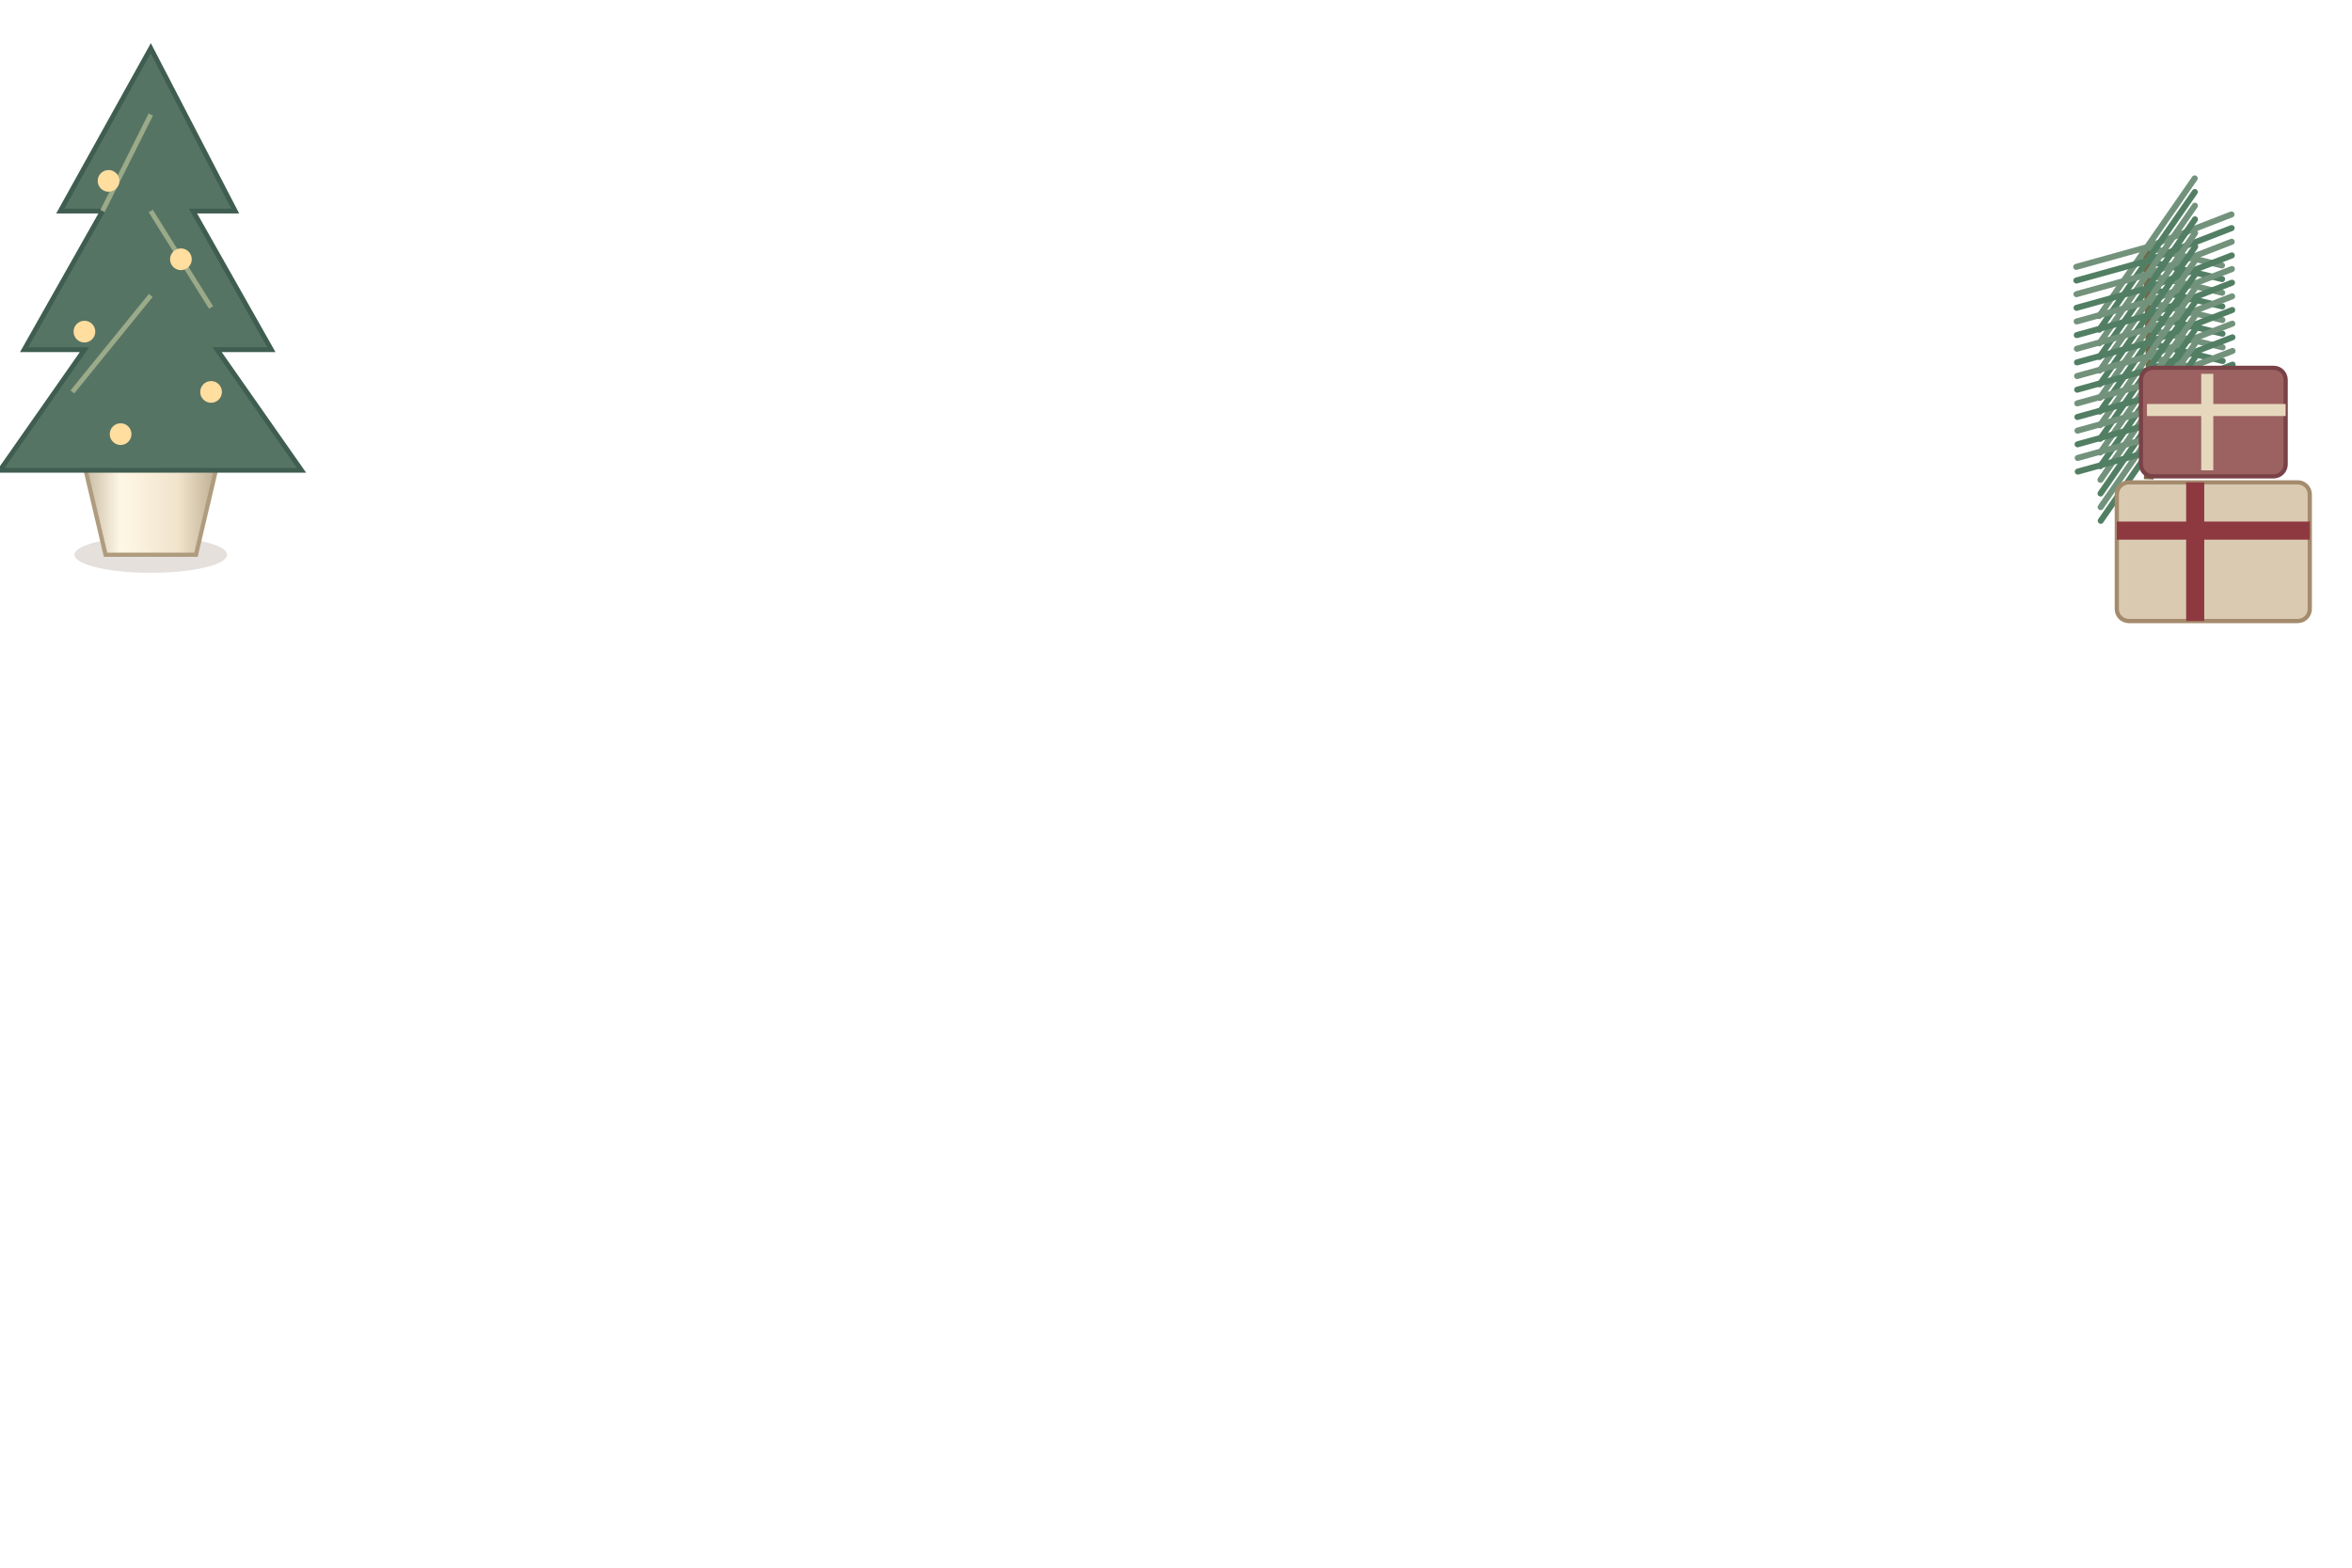
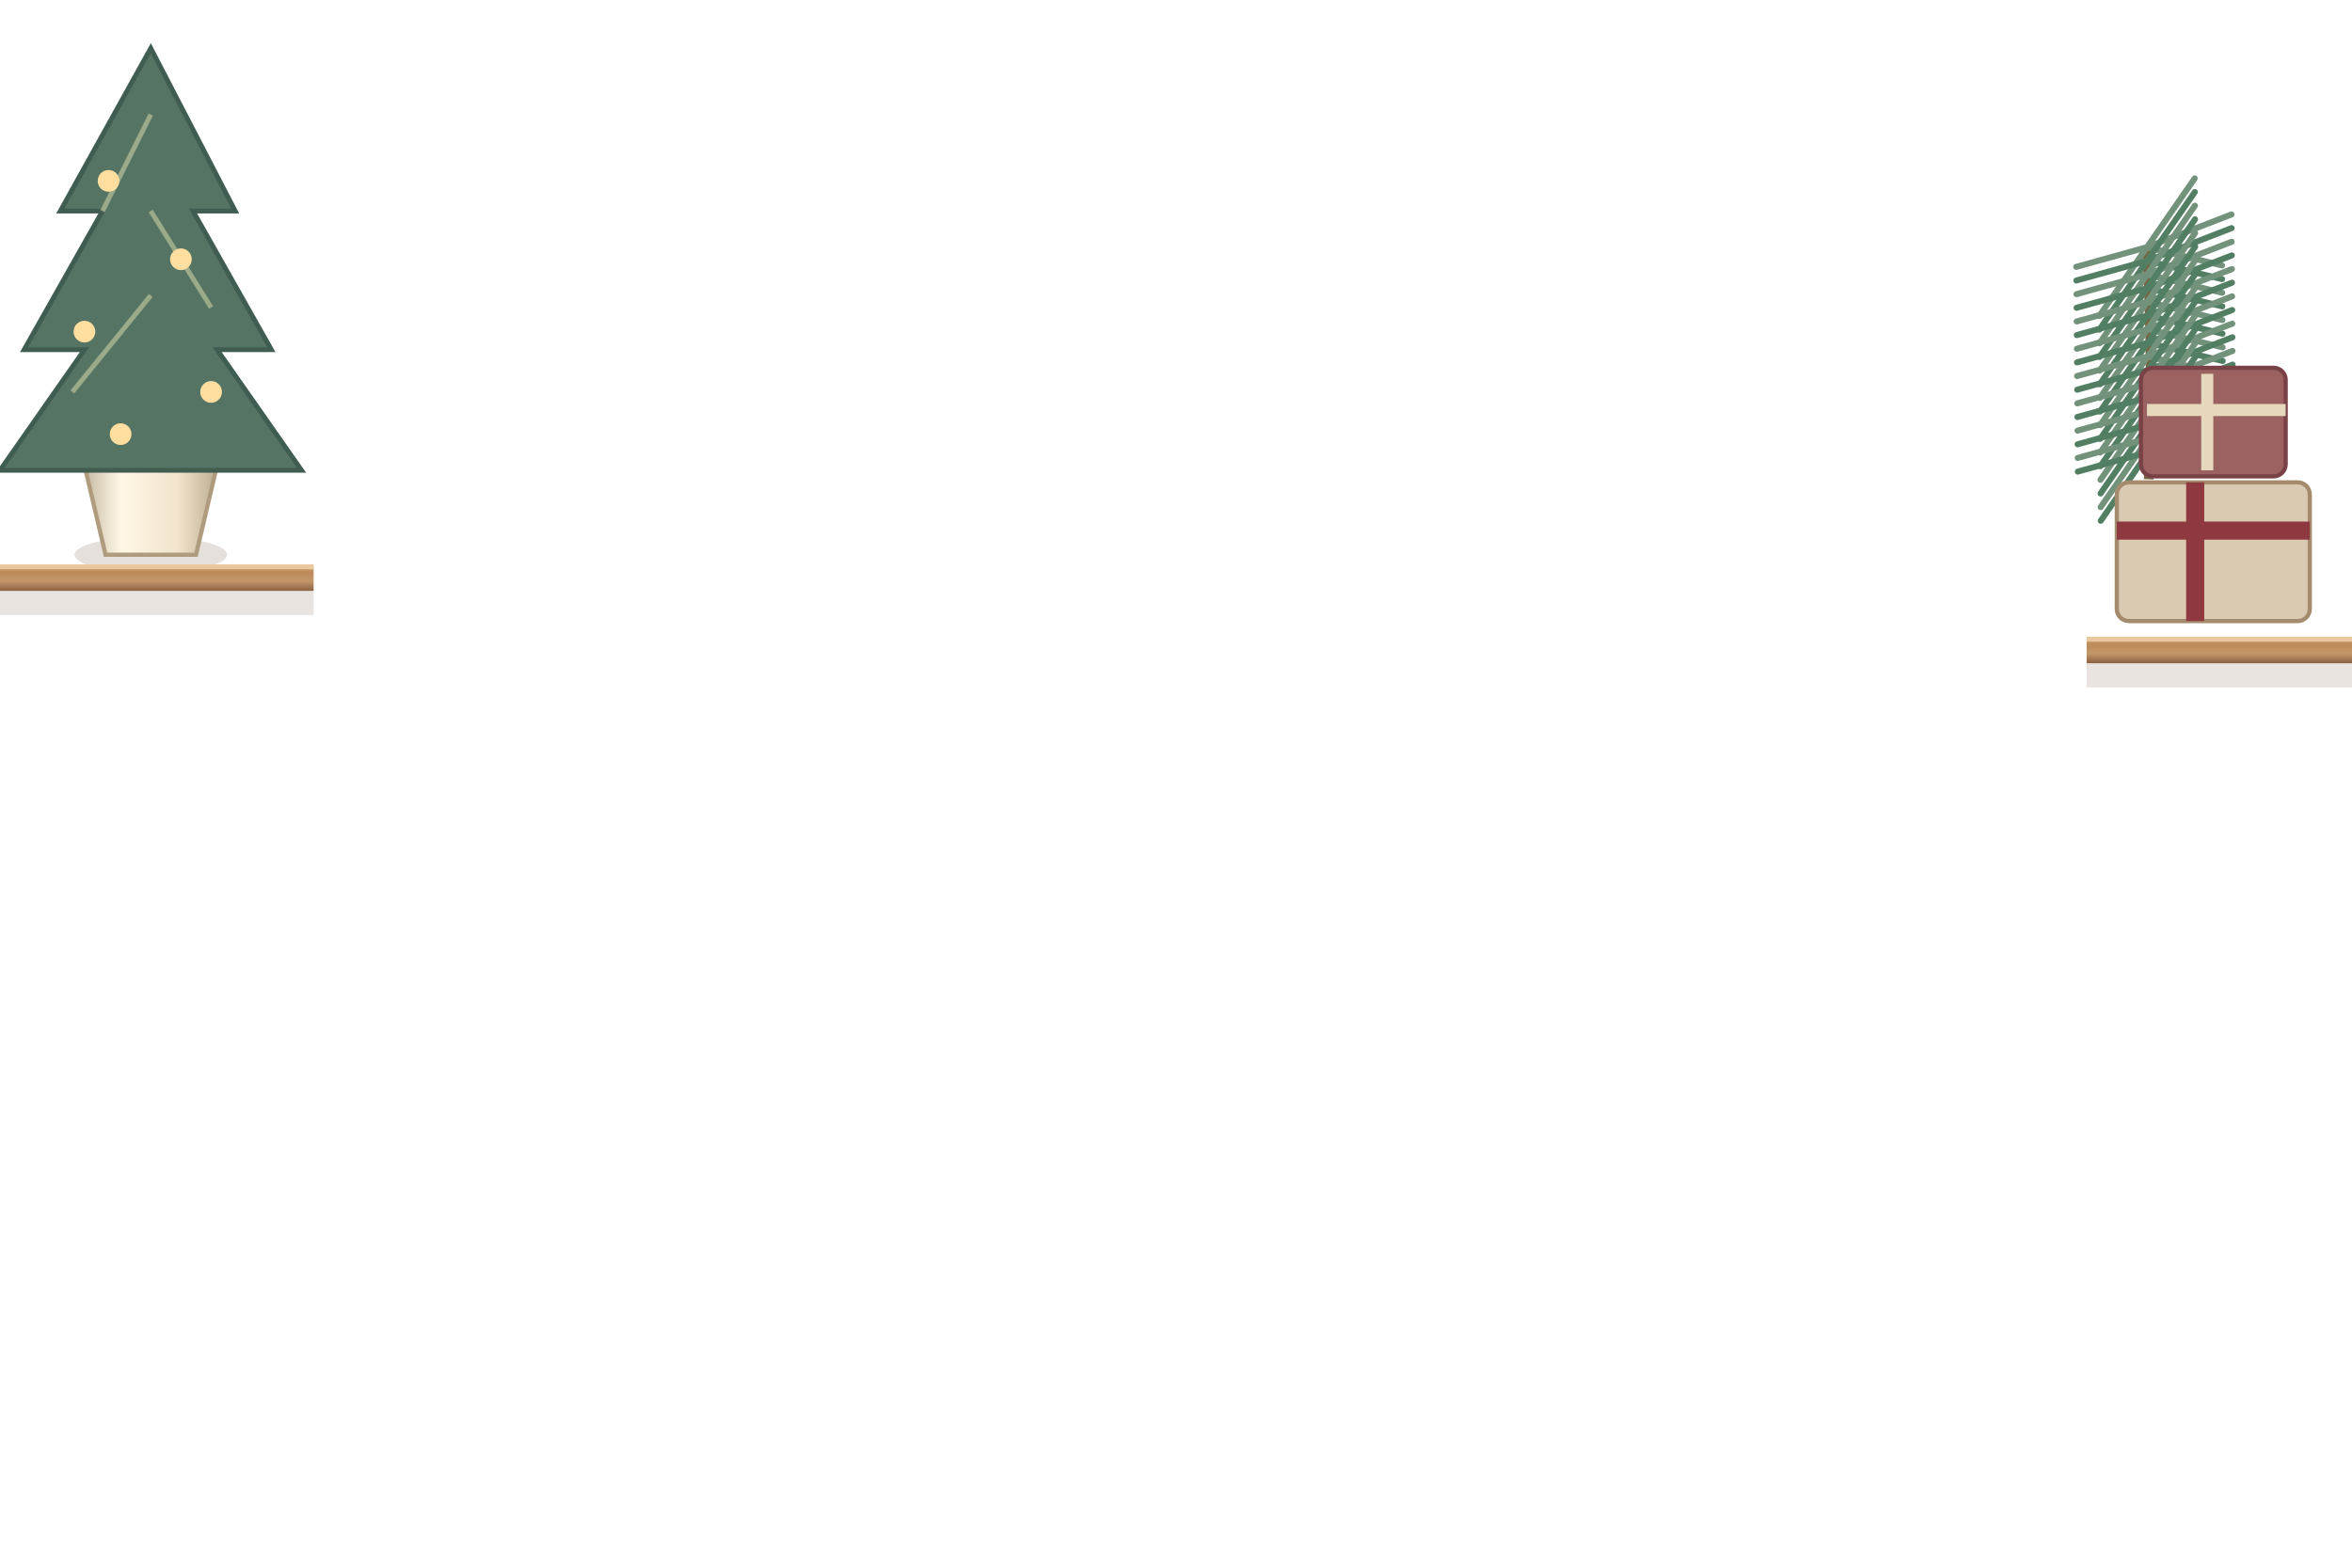
<svg xmlns="http://www.w3.org/2000/svg" width="390" height="260" viewBox="0 0 390 260">
  <defs>
    <linearGradient id="wood" x2="0" y2="1">
      <stop stop-color="#D5AE80" />
      <stop offset=".2" stop-color="#BD8A59" />
      <stop offset=".6" stop-color="#C39669" />
      <stop offset="1" stop-color="#8B6042" />
    </linearGradient>
    <linearGradient id="ceramic">
      <stop stop-color="#C1B49C" />
      <stop offset=".28" stop-color="#FFF7E6" />
      <stop offset=".7" stop-color="#F1E3CB" />
      <stop offset="1" stop-color="#B9AA8E" />
    </linearGradient>
    <linearGradient id="glass">
      <stop stop-color="#fff" stop-opacity=".5" />
      <stop offset=".5" stop-color="#d7e3dd" stop-opacity=".18" />
      <stop offset="1" stop-color="#8baca0" stop-opacity=".5" />
    </linearGradient>
    <radialGradient id="lamp">
      <stop stop-color="#FFDE91" stop-opacity=".8" />
      <stop offset="1" stop-color="#F4C76A" stop-opacity="0" />
    </radialGradient>
    <pattern id="grain" width="120" height="19" patternUnits="userSpaceOnUse">
      <path d="M0 4q30-3 60 0t60 0M10 14q29 4 85-1" fill="none" stroke="#774F31" stroke-width=".5" opacity=".2" />
    </pattern>
  </defs>
  <ellipse cx="25" cy="92" rx="12.65" ry="3" fill="#67452D" opacity=".17" />
  <path d="M13.5 75h23l-4 17h-15Z" fill="url(#ceramic)" stroke="#AF9C7E" stroke-width=".7" />
  <ellipse cx="25" cy="75" rx="11.5" ry="3" fill="#9B8A71" />
  <path d="M25 8L10 35H17L4 58H14L0 78H50L36 58H45L32 35H39Z" fill="#567464" stroke="#405D51" stroke-width=".8" />
  <path d="M25 19L17 35M25 35L35 51M25 49L12 65" stroke="#9BAA88" stroke-width=".8" fill="none" />
  <g fill="#FFDEA0">
    <circle cx="18" cy="30" r="1.8" />
    <circle cx="30" cy="43" r="1.8" />
    <circle cx="14" cy="55" r="1.8" />
    <circle cx="35" cy="65" r="1.8" />
    <circle cx="20" cy="72" r="1.8" />
  </g>
  <g transform="translate(356 41) rotate(65)">
    <path d="M0 0Q17.5 7 35 16" fill="none" stroke="#776341" stroke-width="1.6" />
    <path d="M0 0l-7-12m7 12 1-15m-1 15 8-10m-8 10-2 12m2-12 7 12" stroke="#72927C" stroke-width="1" stroke-linecap="round" />
    <path d="M2.059 0.941l-7-12m7 12 1-15m-1 15 8-10m-8 10-2 12m2-12 7 12" stroke="#527F64" stroke-width="1" stroke-linecap="round" />
    <path d="M4.118 1.882l-7-12m7 12 1-15m-1 15 8-10m-8 10-2 12m2-12 7 12" stroke="#72927C" stroke-width="1" stroke-linecap="round" />
    <path d="M6.176 2.824l-7-12m7 12 1-15m-1 15 8-10m-8 10-2 12m2-12 7 12" stroke="#527F64" stroke-width="1" stroke-linecap="round" />
    <path d="M8.235 3.765l-7-12m7 12 1-15m-1 15 8-10m-8 10-2 12m2-12 7 12" stroke="#72927C" stroke-width="1" stroke-linecap="round" />
    <path d="M10.294 4.706l-7-12m7 12 1-15m-1 15 8-10m-8 10-2 12m2-12 7 12" stroke="#527F64" stroke-width="1" stroke-linecap="round" />
    <path d="M12.353 5.647l-7-12m7 12 1-15m-1 15 8-10m-8 10-2 12m2-12 7 12" stroke="#72927C" stroke-width="1" stroke-linecap="round" />
    <path d="M14.412 6.588l-7-12m7 12 1-15m-1 15 8-10m-8 10-2 12m2-12 7 12" stroke="#527F64" stroke-width="1" stroke-linecap="round" />
    <path d="M16.471 7.529l-7-12m7 12 1-15m-1 15 8-10m-8 10-2 12m2-12 7 12" stroke="#72927C" stroke-width="1" stroke-linecap="round" />
    <path d="M18.529 8.471l-7-12m7 12 1-15m-1 15 8-10m-8 10-2 12m2-12 7 12" stroke="#527F64" stroke-width="1" stroke-linecap="round" />
    <path d="M20.588 9.412l-7-12m7 12 1-15m-1 15 8-10m-8 10-2 12m2-12 7 12" stroke="#72927C" stroke-width="1" stroke-linecap="round" />
    <path d="M22.647 10.353l-7-12m7 12 1-15m-1 15 8-10m-8 10-2 12m2-12 7 12" stroke="#527F64" stroke-width="1" stroke-linecap="round" />
    <path d="M24.706 11.294l-7-12m7 12 1-15m-1 15 8-10m-8 10-2 12m2-12 7 12" stroke="#72927C" stroke-width="1" stroke-linecap="round" />
    <path d="M26.765 12.235l-7-12m7 12 1-15m-1 15 8-10m-8 10-2 12m2-12 7 12" stroke="#527F64" stroke-width="1" stroke-linecap="round" />
    <path d="M28.824 13.176l-7-12m7 12 1-15m-1 15 8-10m-8 10-2 12m2-12 7 12" stroke="#72927C" stroke-width="1" stroke-linecap="round" />
    <path d="M30.882 14.118l-7-12m7 12 1-15m-1 15 8-10m-8 10-2 12m2-12 7 12" stroke="#527F64" stroke-width="1" stroke-linecap="round" />
  </g>
  <rect x="351" y="80" width="32" height="23" rx="2" fill="#DACAB1" stroke="#A58B6D" stroke-width=".7" />
  <path d="M364 80v23M351 88h32" stroke="#8E3940" stroke-width="3" />
  <rect x="355" y="61" width="24" height="18" rx="2" fill="#9B6261" stroke="#794247" stroke-width=".7" />
  <path d="M366 62v16M356 68h23" stroke="#E6D8BC" stroke-width="2" />
+   <path d="M0 98h52v4h-52Z" fill="#694830" opacity=".15" />
+   <path d="M0 94h52v4h-52Z" fill="url(#wood)" />
+   <path d="M0 94h52" stroke="#E9C89D" stroke-width=".8" />
+   <path d="M346 110h44v4h-44Z" fill="#694830" opacity=".15" />
+   <path d="M346 106h44v4h-44Z" fill="url(#wood)" />
+   <path d="M346 106h44" stroke="#E9C89D" stroke-width=".8" />
</svg>
